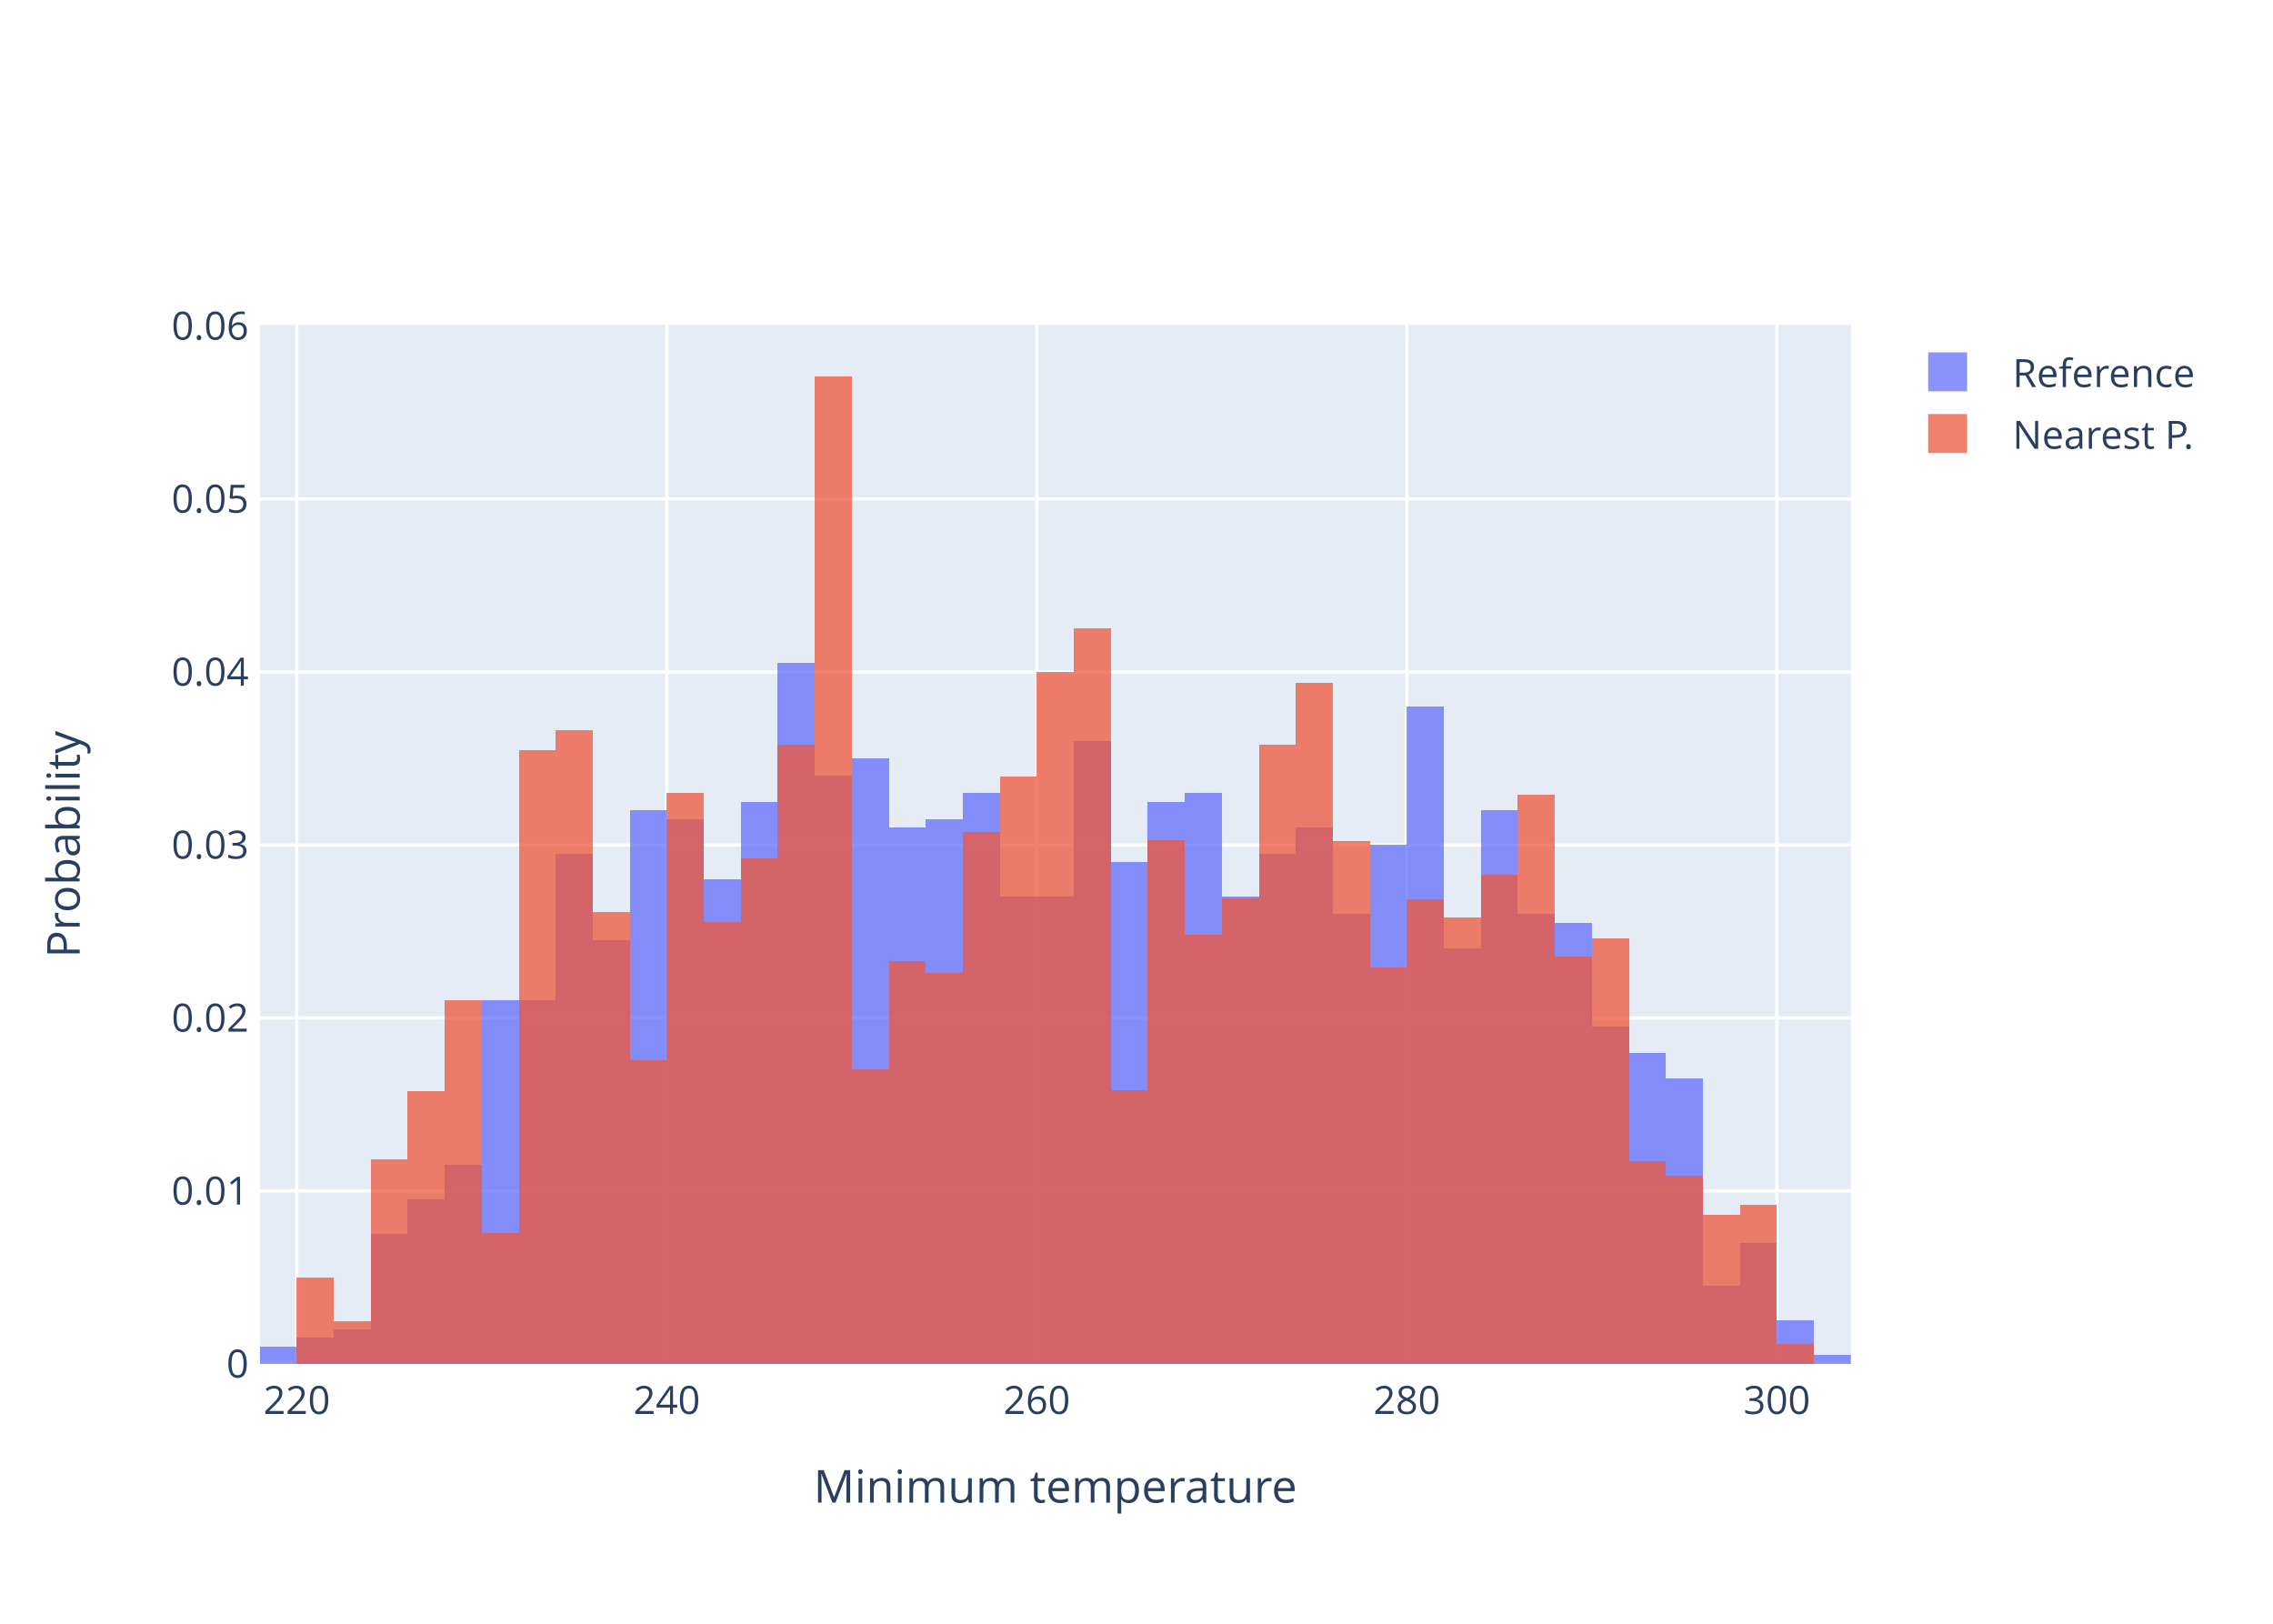
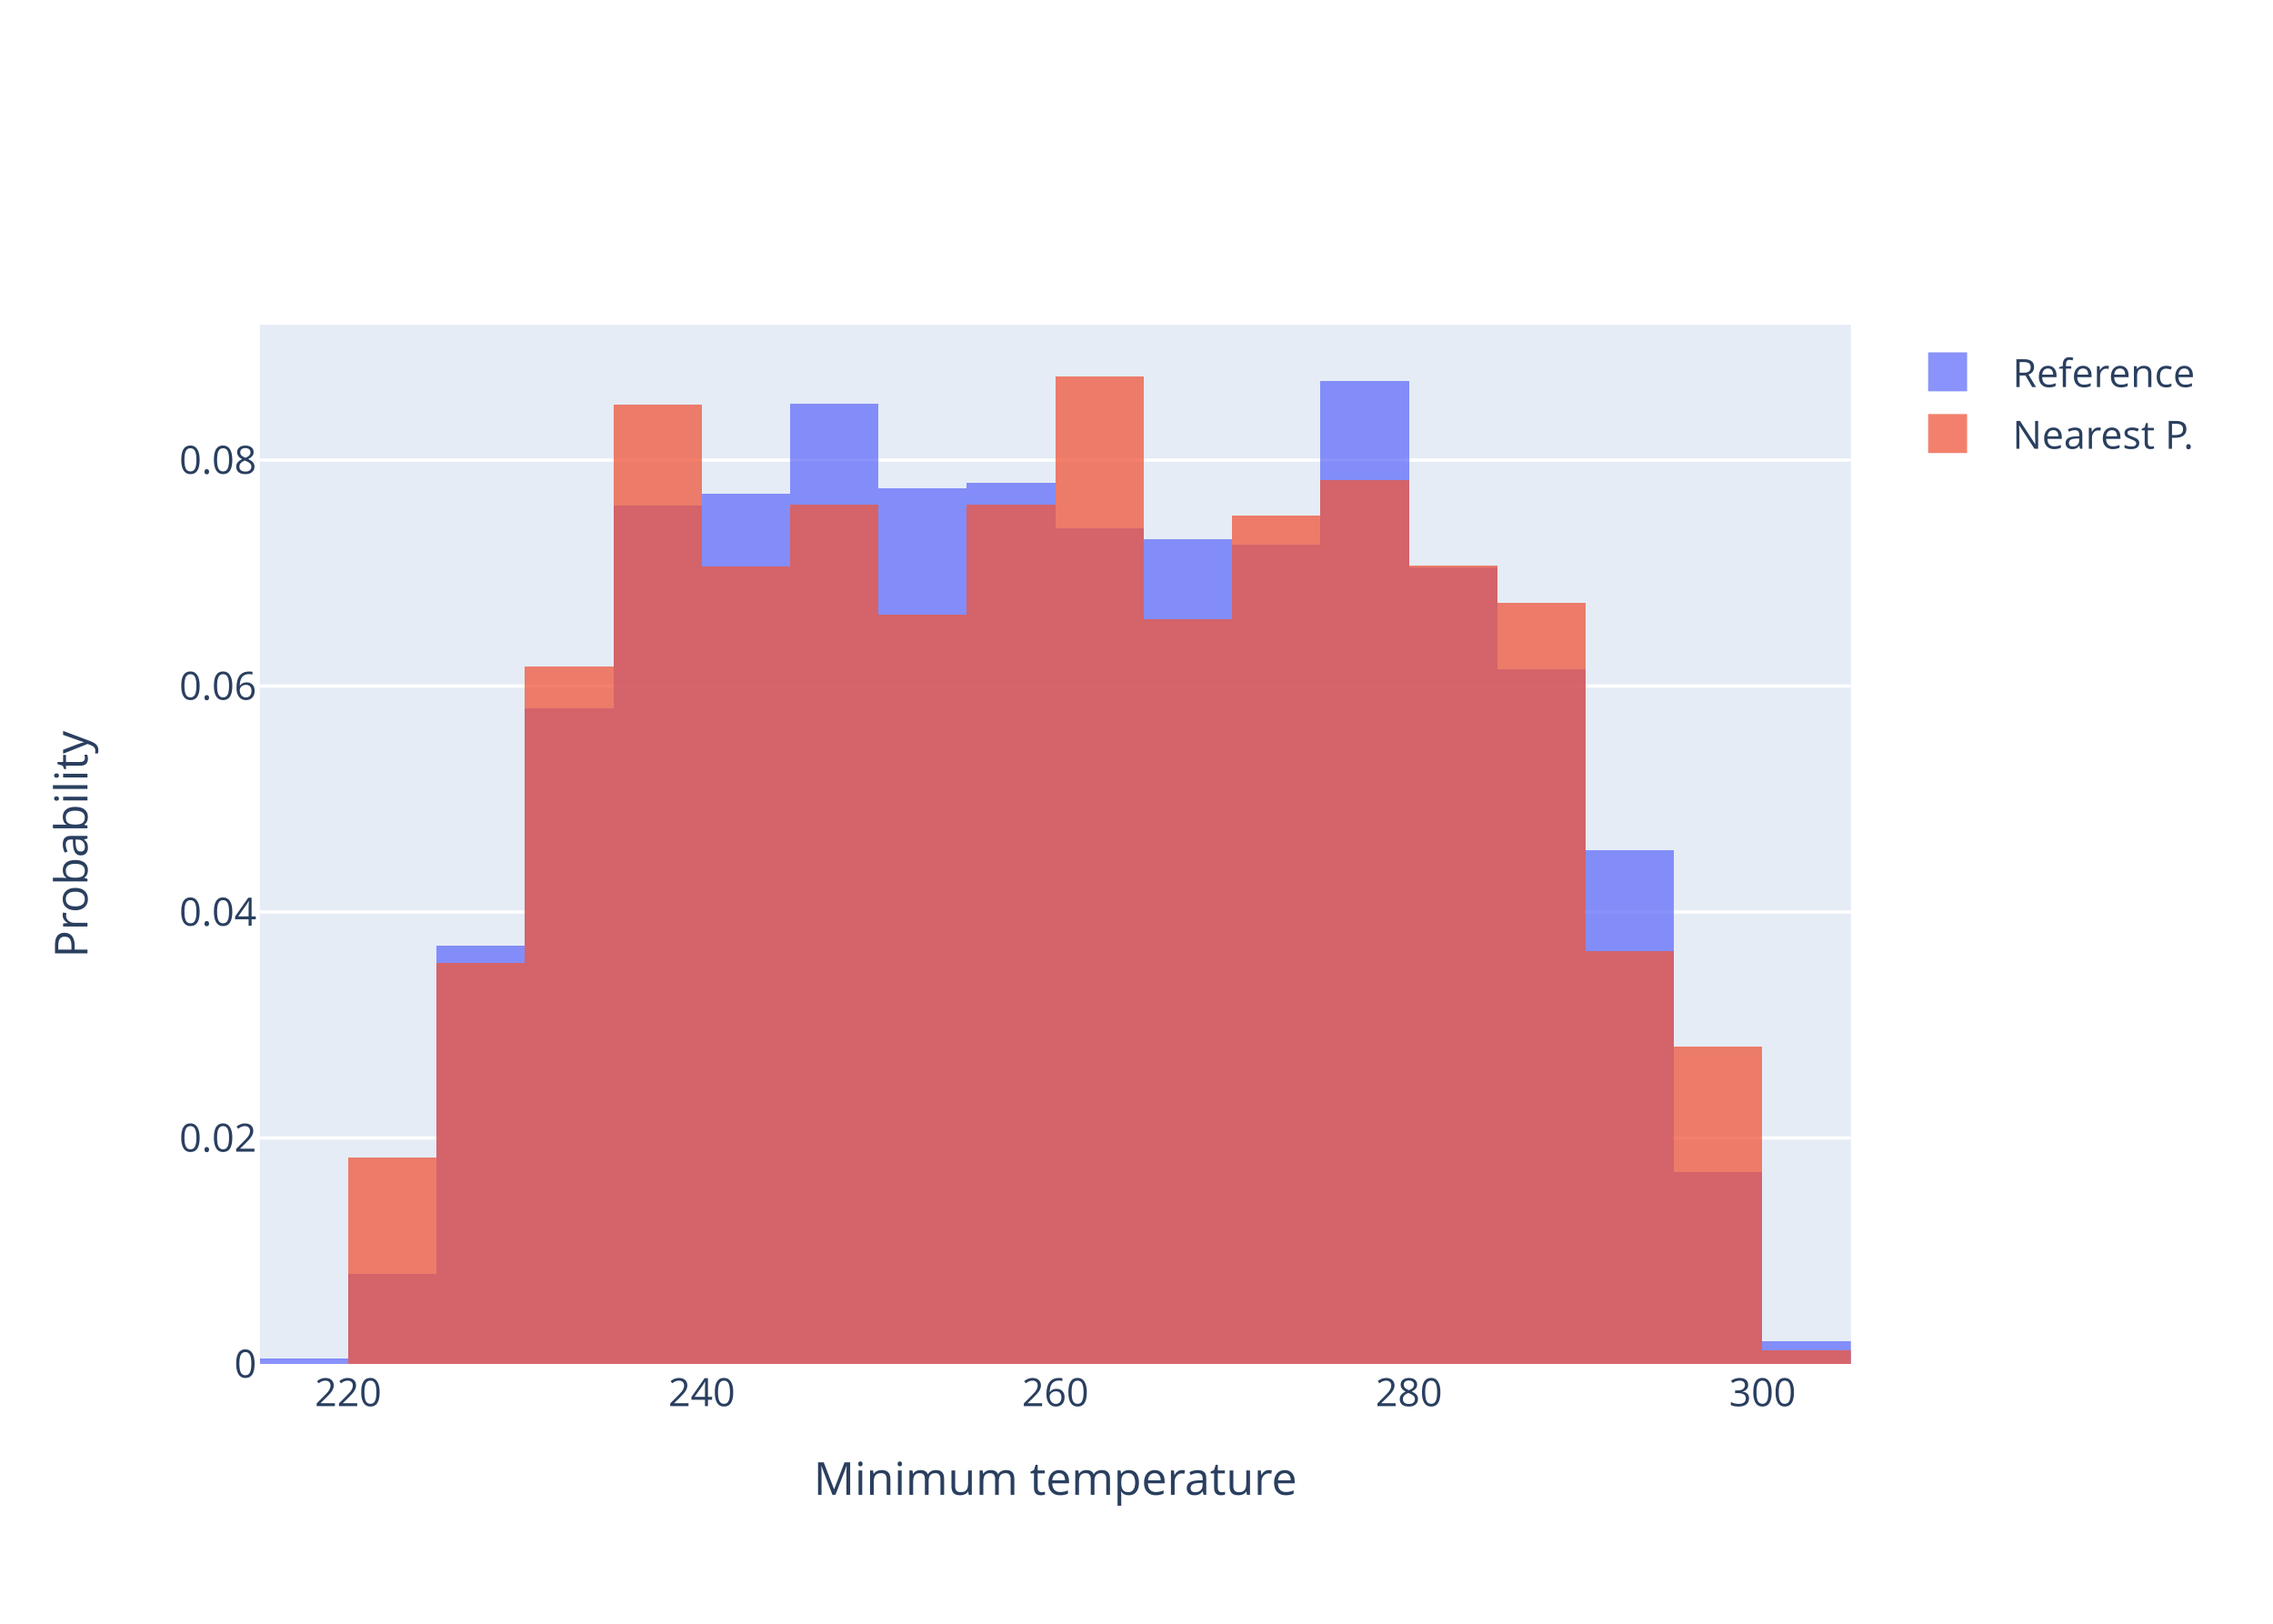
<svg xmlns="http://www.w3.org/2000/svg" class="main-svg" width="700" height="500" style="" viewBox="0 0 700 500">
  <rect x="0" y="0" width="700" height="500" style="fill: rgb(255, 255, 255); fill-opacity: 1;" />
-   <defs id="defs-d8b904">
+   <defs id="defs-33373f">
    <g class="clips">
-       <clipPath id="clipd8b904xyplot" class="plotclip">
+       <clipPath id="clip33373fxyplot" class="plotclip">
        <rect width="490" height="320" />
      </clipPath>
-       <clipPath class="axesclip" id="clipd8b904x">
+       <clipPath class="axesclip" id="clip33373fx">
        <rect x="80" y="0" width="490" height="500" />
      </clipPath>
-       <clipPath class="axesclip" id="clipd8b904y">
+       <clipPath class="axesclip" id="clip33373fy">
        <rect x="0" y="100" width="700" height="320" />
      </clipPath>
-       <clipPath class="axesclip" id="clipd8b904xy">
+       <clipPath class="axesclip" id="clip33373fxy">
        <rect x="80" y="100" width="490" height="320" />
      </clipPath>
    </g>
    <g class="gradients" />
  </defs>
  <g class="bglayer">
    <rect class="bg" x="80" y="100" width="490" height="320" style="fill: rgb(229, 236, 246); fill-opacity: 1; stroke-width: 0;" />
  </g>
  <g class="layer-below">
    <g class="imagelayer" />
    <g class="shapelayer" />
  </g>
  <g class="cartesianlayer">
    <g class="subplot xy">
      <g class="layer-subplot">
        <g class="shapelayer" />
        <g class="imagelayer" />
      </g>
      <g class="gridlayer">
-         <g class="x">
-           <path class="xgrid crisp" transform="translate(91.4,0)" d="M0,100v320" style="stroke: rgb(255, 255, 255); stroke-opacity: 1; stroke-width: 1px;" />
-           <path class="xgrid crisp" transform="translate(205.35,0)" d="M0,100v320" style="stroke: rgb(255, 255, 255); stroke-opacity: 1; stroke-width: 1px;" />
-           <path class="xgrid crisp" transform="translate(319.3,0)" d="M0,100v320" style="stroke: rgb(255, 255, 255); stroke-opacity: 1; stroke-width: 1px;" />
-           <path class="xgrid crisp" transform="translate(433.26,0)" d="M0,100v320" style="stroke: rgb(255, 255, 255); stroke-opacity: 1; stroke-width: 1px;" />
-           <path class="xgrid crisp" transform="translate(547.21,0)" d="M0,100v320" style="stroke: rgb(255, 255, 255); stroke-opacity: 1; stroke-width: 1px;" />
-         </g>
+         <g class="x" />
        <g class="y">
-           <path class="ygrid crisp" transform="translate(0,366.73)" d="M80,0h490" style="stroke: rgb(255, 255, 255); stroke-opacity: 1; stroke-width: 1px;" />
-           <path class="ygrid crisp" transform="translate(0,313.46)" d="M80,0h490" style="stroke: rgb(255, 255, 255); stroke-opacity: 1; stroke-width: 1px;" />
-           <path class="ygrid crisp" transform="translate(0,260.2)" d="M80,0h490" style="stroke: rgb(255, 255, 255); stroke-opacity: 1; stroke-width: 1px;" />
-           <path class="ygrid crisp" transform="translate(0,206.93)" d="M80,0h490" style="stroke: rgb(255, 255, 255); stroke-opacity: 1; stroke-width: 1px;" />
-           <path class="ygrid crisp" transform="translate(0,153.66)" d="M80,0h490" style="stroke: rgb(255, 255, 255); stroke-opacity: 1; stroke-width: 1px;" />
+           <path class="ygrid crisp" transform="translate(0,350.42)" d="M80,0h490" style="stroke: rgb(255, 255, 255); stroke-opacity: 1; stroke-width: 1px;" />
+           <path class="ygrid crisp" transform="translate(0,280.84)" d="M80,0h490" style="stroke: rgb(255, 255, 255); stroke-opacity: 1; stroke-width: 1px;" />
+           <path class="ygrid crisp" transform="translate(0,211.26)" d="M80,0h490" style="stroke: rgb(255, 255, 255); stroke-opacity: 1; stroke-width: 1px;" />
+           <path class="ygrid crisp" transform="translate(0,141.68)" d="M80,0h490" style="stroke: rgb(255, 255, 255); stroke-opacity: 1; stroke-width: 1px;" />
        </g>
      </g>
      <g class="zerolinelayer">
        <path class="yzl zl crisp" transform="translate(0,420)" d="M80,0h490" style="stroke: rgb(255, 255, 255); stroke-opacity: 1; stroke-width: 2px;" />
      </g>
      <path class="xlines-below" />
      <path class="ylines-below" />
      <g class="overlines-below" />
      <g class="xaxislayer-below" />
      <g class="yaxislayer-below" />
      <g class="overaxes-below" />
-       <g class="plot" transform="translate(80, 100)" clip-path="url('#clipd8b904xyplot')">
+       <g class="plot" transform="translate(80,100)" clip-path="url('#clip33373fxyplot')">
        <g class="barlayer mlayer">
          <g class="trace bars" shape-rendering="crispEdges" style="opacity: 0.75;">
            <g class="points">
              <g class="point">
-                 <path d="M0,320V314.67H11.4V320Z" style="vector-effect: non-scaling-stroke; opacity: 1; stroke-width: 0px; fill: rgb(99, 110, 250); fill-opacity: 1;" />
-               </g>
-               <g class="point">
-                 <path d="M11.4,320V312.01H22.79V320Z" style="vector-effect: non-scaling-stroke; opacity: 1; stroke-width: 0px; fill: rgb(99, 110, 250); fill-opacity: 1;" />
-               </g>
-               <g class="point">
-                 <path d="M22.79,320V309.35H34.19V320Z" style="vector-effect: non-scaling-stroke; opacity: 1; stroke-width: 0px; fill: rgb(99, 110, 250); fill-opacity: 1;" />
-               </g>
-               <g class="point">
-                 <path d="M34.19,320V280.05H45.58V320Z" style="vector-effect: non-scaling-stroke; opacity: 1; stroke-width: 0px; fill: rgb(99, 110, 250); fill-opacity: 1;" />
-               </g>
-               <g class="point">
-                 <path d="M45.58,320V269.4H56.98V320Z" style="vector-effect: non-scaling-stroke; opacity: 1; stroke-width: 0px; fill: rgb(99, 110, 250); fill-opacity: 1;" />
-               </g>
-               <g class="point">
-                 <path d="M56.98,320V258.74H68.37V320Z" style="vector-effect: non-scaling-stroke; opacity: 1; stroke-width: 0px; fill: rgb(99, 110, 250); fill-opacity: 1;" />
-               </g>
-               <g class="point">
-                 <path d="M68.37,320V208.14H79.77V320Z" style="vector-effect: non-scaling-stroke; opacity: 1; stroke-width: 0px; fill: rgb(99, 110, 250); fill-opacity: 1;" />
-               </g>
-               <g class="point">
-                 <path d="M79.77,320V208.14H91.16V320Z" style="vector-effect: non-scaling-stroke; opacity: 1; stroke-width: 0px; fill: rgb(99, 110, 250); fill-opacity: 1;" />
-               </g>
-               <g class="point">
-                 <path d="M91.16,320V162.86H102.56V320Z" style="vector-effect: non-scaling-stroke; opacity: 1; stroke-width: 0px; fill: rgb(99, 110, 250); fill-opacity: 1;" />
-               </g>
-               <g class="point">
-                 <path d="M102.56,320V189.49H113.95V320Z" style="vector-effect: non-scaling-stroke; opacity: 1; stroke-width: 0px; fill: rgb(99, 110, 250); fill-opacity: 1;" />
-               </g>
-               <g class="point">
-                 <path d="M113.95,320V149.54H125.35V320Z" style="vector-effect: non-scaling-stroke; opacity: 1; stroke-width: 0px; fill: rgb(99, 110, 250); fill-opacity: 1;" />
-               </g>
-               <g class="point">
-                 <path d="M125.35,320V152.21H136.74V320Z" style="vector-effect: non-scaling-stroke; opacity: 1; stroke-width: 0px; fill: rgb(99, 110, 250); fill-opacity: 1;" />
-               </g>
-               <g class="point">
-                 <path d="M136.74,320V170.85H148.14V320Z" style="vector-effect: non-scaling-stroke; opacity: 1; stroke-width: 0px; fill: rgb(99, 110, 250); fill-opacity: 1;" />
-               </g>
-               <g class="point">
-                 <path d="M148.14,320V146.88H159.53V320Z" style="vector-effect: non-scaling-stroke; opacity: 1; stroke-width: 0px; fill: rgb(99, 110, 250); fill-opacity: 1;" />
-               </g>
-               <g class="point">
-                 <path d="M159.53,320V104.26H170.93V320Z" style="vector-effect: non-scaling-stroke; opacity: 1; stroke-width: 0px; fill: rgb(99, 110, 250); fill-opacity: 1;" />
-               </g>
-               <g class="point">
-                 <path d="M170.93,320V138.89H182.33V320Z" style="vector-effect: non-scaling-stroke; opacity: 1; stroke-width: 0px; fill: rgb(99, 110, 250); fill-opacity: 1;" />
-               </g>
-               <g class="point">
-                 <path d="M182.33,320V133.56H193.72V320Z" style="vector-effect: non-scaling-stroke; opacity: 1; stroke-width: 0px; fill: rgb(99, 110, 250); fill-opacity: 1;" />
-               </g>
-               <g class="point">
-                 <path d="M193.72,320V154.87H205.12V320Z" style="vector-effect: non-scaling-stroke; opacity: 1; stroke-width: 0px; fill: rgb(99, 110, 250); fill-opacity: 1;" />
-               </g>
-               <g class="point">
-                 <path d="M205.12,320V152.21H216.51V320Z" style="vector-effect: non-scaling-stroke; opacity: 1; stroke-width: 0px; fill: rgb(99, 110, 250); fill-opacity: 1;" />
-               </g>
-               <g class="point">
-                 <path d="M216.51,320V144.22H227.91V320Z" style="vector-effect: non-scaling-stroke; opacity: 1; stroke-width: 0px; fill: rgb(99, 110, 250); fill-opacity: 1;" />
-               </g>
-               <g class="point">
-                 <path d="M227.91,320V176.18H239.3V320Z" style="vector-effect: non-scaling-stroke; opacity: 1; stroke-width: 0px; fill: rgb(99, 110, 250); fill-opacity: 1;" />
-               </g>
-               <g class="point">
-                 <path d="M239.3,320V176.18H250.7V320Z" style="vector-effect: non-scaling-stroke; opacity: 1; stroke-width: 0px; fill: rgb(99, 110, 250); fill-opacity: 1;" />
-               </g>
-               <g class="point">
-                 <path d="M250.7,320V128.24H262.09V320Z" style="vector-effect: non-scaling-stroke; opacity: 1; stroke-width: 0px; fill: rgb(99, 110, 250); fill-opacity: 1;" />
-               </g>
-               <g class="point">
-                 <path d="M262.09,320V165.52H273.49V320Z" style="vector-effect: non-scaling-stroke; opacity: 1; stroke-width: 0px; fill: rgb(99, 110, 250); fill-opacity: 1;" />
-               </g>
-               <g class="point">
-                 <path d="M273.49,320V146.88H284.88V320Z" style="vector-effect: non-scaling-stroke; opacity: 1; stroke-width: 0px; fill: rgb(99, 110, 250); fill-opacity: 1;" />
-               </g>
-               <g class="point">
-                 <path d="M284.88,320V144.22H296.28V320Z" style="vector-effect: non-scaling-stroke; opacity: 1; stroke-width: 0px; fill: rgb(99, 110, 250); fill-opacity: 1;" />
-               </g>
-               <g class="point">
-                 <path d="M296.28,320V176.18H307.67V320Z" style="vector-effect: non-scaling-stroke; opacity: 1; stroke-width: 0px; fill: rgb(99, 110, 250); fill-opacity: 1;" />
-               </g>
-               <g class="point">
-                 <path d="M307.67,320V162.86H319.07V320Z" style="vector-effect: non-scaling-stroke; opacity: 1; stroke-width: 0px; fill: rgb(99, 110, 250); fill-opacity: 1;" />
-               </g>
-               <g class="point">
-                 <path d="M319.07,320V154.87H330.47V320Z" style="vector-effect: non-scaling-stroke; opacity: 1; stroke-width: 0px; fill: rgb(99, 110, 250); fill-opacity: 1;" />
-               </g>
-               <g class="point">
-                 <path d="M330.47,320V181.5H341.86V320Z" style="vector-effect: non-scaling-stroke; opacity: 1; stroke-width: 0px; fill: rgb(99, 110, 250); fill-opacity: 1;" />
-               </g>
-               <g class="point">
-                 <path d="M341.86,320V160.2H353.26V320Z" style="vector-effect: non-scaling-stroke; opacity: 1; stroke-width: 0px; fill: rgb(99, 110, 250); fill-opacity: 1;" />
-               </g>
-               <g class="point">
-                 <path d="M353.26,320V117.58H364.65V320Z" style="vector-effect: non-scaling-stroke; opacity: 1; stroke-width: 0px; fill: rgb(99, 110, 250); fill-opacity: 1;" />
-               </g>
-               <g class="point">
-                 <path d="M364.65,320V192.16H376.05V320Z" style="vector-effect: non-scaling-stroke; opacity: 1; stroke-width: 0px; fill: rgb(99, 110, 250); fill-opacity: 1;" />
-               </g>
-               <g class="point">
-                 <path d="M376.05,320V149.54H387.44V320Z" style="vector-effect: non-scaling-stroke; opacity: 1; stroke-width: 0px; fill: rgb(99, 110, 250); fill-opacity: 1;" />
-               </g>
-               <g class="point">
-                 <path d="M387.44,320V181.5H398.84V320Z" style="vector-effect: non-scaling-stroke; opacity: 1; stroke-width: 0px; fill: rgb(99, 110, 250); fill-opacity: 1;" />
-               </g>
-               <g class="point">
-                 <path d="M398.84,320V184.17H410.23V320Z" style="vector-effect: non-scaling-stroke; opacity: 1; stroke-width: 0px; fill: rgb(99, 110, 250); fill-opacity: 1;" />
-               </g>
-               <g class="point">
-                 <path d="M410.23,320V216.13H421.63V320Z" style="vector-effect: non-scaling-stroke; opacity: 1; stroke-width: 0px; fill: rgb(99, 110, 250); fill-opacity: 1;" />
-               </g>
-               <g class="point">
-                 <path d="M421.63,320V224.12H433.02V320Z" style="vector-effect: non-scaling-stroke; opacity: 1; stroke-width: 0px; fill: rgb(99, 110, 250); fill-opacity: 1;" />
-               </g>
-               <g class="point">
-                 <path d="M433.02,320V232.11H444.42V320Z" style="vector-effect: non-scaling-stroke; opacity: 1; stroke-width: 0px; fill: rgb(99, 110, 250); fill-opacity: 1;" />
-               </g>
-               <g class="point">
-                 <path d="M444.42,320V296.03H455.81V320Z" style="vector-effect: non-scaling-stroke; opacity: 1; stroke-width: 0px; fill: rgb(99, 110, 250); fill-opacity: 1;" />
-               </g>
-               <g class="point">
-                 <path d="M455.81,320V282.71H467.21V320Z" style="vector-effect: non-scaling-stroke; opacity: 1; stroke-width: 0px; fill: rgb(99, 110, 250); fill-opacity: 1;" />
-               </g>
-               <g class="point">
-                 <path d="M467.21,320V306.68H478.6V320Z" style="vector-effect: non-scaling-stroke; opacity: 1; stroke-width: 0px; fill: rgb(99, 110, 250); fill-opacity: 1;" />
-               </g>
-               <g class="point">
-                 <path d="M478.6,320V317.34H490V320Z" style="vector-effect: non-scaling-stroke; opacity: 1; stroke-width: 0px; fill: rgb(99, 110, 250); fill-opacity: 1;" />
+                 <path d="M0,320V318.26H27.22V320Z" style="vector-effect: non-scaling-stroke; opacity: 1; stroke-width: 0px; fill: rgb(99, 110, 250); fill-opacity: 1;" />
+               </g>
+               <g class="point">
+                 <path d="M27.22,320V292.17H54.44V320Z" style="vector-effect: non-scaling-stroke; opacity: 1; stroke-width: 0px; fill: rgb(99, 110, 250); fill-opacity: 1;" />
+               </g>
+               <g class="point">
+                 <path d="M54.44,320V191.27H81.67V320Z" style="vector-effect: non-scaling-stroke; opacity: 1; stroke-width: 0px; fill: rgb(99, 110, 250); fill-opacity: 1;" />
+               </g>
+               <g class="point">
+                 <path d="M81.67,320V118.21H108.89V320Z" style="vector-effect: non-scaling-stroke; opacity: 1; stroke-width: 0px; fill: rgb(99, 110, 250); fill-opacity: 1;" />
+               </g>
+               <g class="point">
+                 <path d="M108.89,320V55.59H136.11V320Z" style="vector-effect: non-scaling-stroke; opacity: 1; stroke-width: 0px; fill: rgb(99, 110, 250); fill-opacity: 1;" />
+               </g>
+               <g class="point">
+                 <path d="M136.11,320V52.11H163.33V320Z" style="vector-effect: non-scaling-stroke; opacity: 1; stroke-width: 0px; fill: rgb(99, 110, 250); fill-opacity: 1;" />
+               </g>
+               <g class="point">
+                 <path d="M163.33,320V24.28H190.56V320Z" style="vector-effect: non-scaling-stroke; opacity: 1; stroke-width: 0px; fill: rgb(99, 110, 250); fill-opacity: 1;" />
+               </g>
+               <g class="point">
+                 <path d="M190.56,320V50.37H217.78V320Z" style="vector-effect: non-scaling-stroke; opacity: 1; stroke-width: 0px; fill: rgb(99, 110, 250); fill-opacity: 1;" />
+               </g>
+               <g class="point">
+                 <path d="M217.78,320V48.63H245V320Z" style="vector-effect: non-scaling-stroke; opacity: 1; stroke-width: 0px; fill: rgb(99, 110, 250); fill-opacity: 1;" />
+               </g>
+               <g class="point">
+                 <path d="M245,320V62.55H272.22V320Z" style="vector-effect: non-scaling-stroke; opacity: 1; stroke-width: 0px; fill: rgb(99, 110, 250); fill-opacity: 1;" />
+               </g>
+               <g class="point">
+                 <path d="M272.22,320V66.03H299.44V320Z" style="vector-effect: non-scaling-stroke; opacity: 1; stroke-width: 0px; fill: rgb(99, 110, 250); fill-opacity: 1;" />
+               </g>
+               <g class="point">
+                 <path d="M299.44,320V67.77H326.67V320Z" style="vector-effect: non-scaling-stroke; opacity: 1; stroke-width: 0px; fill: rgb(99, 110, 250); fill-opacity: 1;" />
+               </g>
+               <g class="point">
+                 <path d="M326.67,320V17.32H353.89V320Z" style="vector-effect: non-scaling-stroke; opacity: 1; stroke-width: 0px; fill: rgb(99, 110, 250); fill-opacity: 1;" />
+               </g>
+               <g class="point">
+                 <path d="M353.89,320V74.73H381.11V320Z" style="vector-effect: non-scaling-stroke; opacity: 1; stroke-width: 0px; fill: rgb(99, 110, 250); fill-opacity: 1;" />
+               </g>
+               <g class="point">
+                 <path d="M381.11,320V106.04H408.33V320Z" style="vector-effect: non-scaling-stroke; opacity: 1; stroke-width: 0px; fill: rgb(99, 110, 250); fill-opacity: 1;" />
+               </g>
+               <g class="point">
+                 <path d="M408.33,320V161.7H435.56V320Z" style="vector-effect: non-scaling-stroke; opacity: 1; stroke-width: 0px; fill: rgb(99, 110, 250); fill-opacity: 1;" />
+               </g>
+               <g class="point">
+                 <path d="M435.56,320V260.86H462.78V320Z" style="vector-effect: non-scaling-stroke; opacity: 1; stroke-width: 0px; fill: rgb(99, 110, 250); fill-opacity: 1;" />
+               </g>
+               <g class="point">
+                 <path d="M462.78,320V313.04H490V320Z" style="vector-effect: non-scaling-stroke; opacity: 1; stroke-width: 0px; fill: rgb(99, 110, 250); fill-opacity: 1;" />
              </g>
            </g>
          </g>
          <g class="trace bars" shape-rendering="crispEdges" style="opacity: 0.75;">
            <g class="points">
              <g class="point">
-                 <path d="M11.4,320V293.53H22.79V320Z" style="vector-effect: non-scaling-stroke; opacity: 1; stroke-width: 0px; fill: rgb(239, 85, 59); fill-opacity: 1;" />
-               </g>
-               <g class="point">
-                 <path d="M22.79,320V306.84H34.19V320Z" style="vector-effect: non-scaling-stroke; opacity: 1; stroke-width: 0px; fill: rgb(239, 85, 59); fill-opacity: 1;" />
-               </g>
-               <g class="point">
-                 <path d="M34.19,320V256.93H45.58V320Z" style="vector-effect: non-scaling-stroke; opacity: 1; stroke-width: 0px; fill: rgb(239, 85, 59); fill-opacity: 1;" />
-               </g>
-               <g class="point">
-                 <path d="M45.58,320V235.89H56.98V320Z" style="vector-effect: non-scaling-stroke; opacity: 1; stroke-width: 0px; fill: rgb(239, 85, 59); fill-opacity: 1;" />
-               </g>
-               <g class="point">
-                 <path d="M56.98,320V208.14H68.37V320Z" style="vector-effect: non-scaling-stroke; opacity: 1; stroke-width: 0px; fill: rgb(239, 85, 59); fill-opacity: 1;" />
-               </g>
-               <g class="point">
-                 <path d="M68.37,320V279.73H79.77V320Z" style="vector-effect: non-scaling-stroke; opacity: 1; stroke-width: 0px; fill: rgb(239, 85, 59); fill-opacity: 1;" />
-               </g>
-               <g class="point">
-                 <path d="M79.77,320V131.11H91.16V320Z" style="vector-effect: non-scaling-stroke; opacity: 1; stroke-width: 0px; fill: rgb(239, 85, 59); fill-opacity: 1;" />
-               </g>
-               <g class="point">
-                 <path d="M91.16,320V124.77H102.56V320Z" style="vector-effect: non-scaling-stroke; opacity: 1; stroke-width: 0px; fill: rgb(239, 85, 59); fill-opacity: 1;" />
-               </g>
-               <g class="point">
-                 <path d="M102.56,320V180.76H113.95V320Z" style="vector-effect: non-scaling-stroke; opacity: 1; stroke-width: 0px; fill: rgb(239, 85, 59); fill-opacity: 1;" />
-               </g>
-               <g class="point">
-                 <path d="M113.95,320V226.41H125.35V320Z" style="vector-effect: non-scaling-stroke; opacity: 1; stroke-width: 0px; fill: rgb(239, 85, 59); fill-opacity: 1;" />
-               </g>
-               <g class="point">
-                 <path d="M125.35,320V144.16H136.74V320Z" style="vector-effect: non-scaling-stroke; opacity: 1; stroke-width: 0px; fill: rgb(239, 85, 59); fill-opacity: 1;" />
-               </g>
-               <g class="point">
-                 <path d="M136.74,320V183.85H148.14V320Z" style="vector-effect: non-scaling-stroke; opacity: 1; stroke-width: 0px; fill: rgb(239, 85, 59); fill-opacity: 1;" />
-               </g>
-               <g class="point">
-                 <path d="M148.14,320V164.19H159.53V320Z" style="vector-effect: non-scaling-stroke; opacity: 1; stroke-width: 0px; fill: rgb(239, 85, 59); fill-opacity: 1;" />
-               </g>
-               <g class="point">
-                 <path d="M159.53,320V129.41H170.93V320Z" style="vector-effect: non-scaling-stroke; opacity: 1; stroke-width: 0px; fill: rgb(239, 85, 59); fill-opacity: 1;" />
-               </g>
-               <g class="point">
-                 <path d="M170.93,320V16H182.33V320Z" style="vector-effect: non-scaling-stroke; opacity: 1; stroke-width: 0px; fill: rgb(239, 85, 59); fill-opacity: 1;" />
-               </g>
-               <g class="point">
-                 <path d="M182.33,320V229.18H193.72V320Z" style="vector-effect: non-scaling-stroke; opacity: 1; stroke-width: 0px; fill: rgb(239, 85, 59); fill-opacity: 1;" />
-               </g>
-               <g class="point">
-                 <path d="M193.72,320V195.99H205.12V320Z" style="vector-effect: non-scaling-stroke; opacity: 1; stroke-width: 0px; fill: rgb(239, 85, 59); fill-opacity: 1;" />
-               </g>
-               <g class="point">
-                 <path d="M205.12,320V199.56H216.51V320Z" style="vector-effect: non-scaling-stroke; opacity: 1; stroke-width: 0px; fill: rgb(239, 85, 59); fill-opacity: 1;" />
-               </g>
-               <g class="point">
-                 <path d="M216.51,320V156.2H227.91V320Z" style="vector-effect: non-scaling-stroke; opacity: 1; stroke-width: 0px; fill: rgb(239, 85, 59); fill-opacity: 1;" />
-               </g>
-               <g class="point">
-                 <path d="M227.91,320V139H239.3V320Z" style="vector-effect: non-scaling-stroke; opacity: 1; stroke-width: 0px; fill: rgb(239, 85, 59); fill-opacity: 1;" />
-               </g>
-               <g class="point">
-                 <path d="M239.3,320V107.03H250.7V320Z" style="vector-effect: non-scaling-stroke; opacity: 1; stroke-width: 0px; fill: rgb(239, 85, 59); fill-opacity: 1;" />
-               </g>
-               <g class="point">
-                 <path d="M250.7,320V93.56H262.09V320Z" style="vector-effect: non-scaling-stroke; opacity: 1; stroke-width: 0px; fill: rgb(239, 85, 59); fill-opacity: 1;" />
-               </g>
-               <g class="point">
-                 <path d="M262.09,320V235.73H273.49V320Z" style="vector-effect: non-scaling-stroke; opacity: 1; stroke-width: 0px; fill: rgb(239, 85, 59); fill-opacity: 1;" />
-               </g>
-               <g class="point">
-                 <path d="M273.49,320V158.7H284.88V320Z" style="vector-effect: non-scaling-stroke; opacity: 1; stroke-width: 0px; fill: rgb(239, 85, 59); fill-opacity: 1;" />
-               </g>
-               <g class="point">
-                 <path d="M284.88,320V187.79H296.28V320Z" style="vector-effect: non-scaling-stroke; opacity: 1; stroke-width: 0px; fill: rgb(239, 85, 59); fill-opacity: 1;" />
-               </g>
-               <g class="point">
-                 <path d="M296.28,320V176.71H307.67V320Z" style="vector-effect: non-scaling-stroke; opacity: 1; stroke-width: 0px; fill: rgb(239, 85, 59); fill-opacity: 1;" />
-               </g>
-               <g class="point">
-                 <path d="M307.67,320V129.41H319.07V320Z" style="vector-effect: non-scaling-stroke; opacity: 1; stroke-width: 0px; fill: rgb(239, 85, 59); fill-opacity: 1;" />
-               </g>
-               <g class="point">
-                 <path d="M319.07,320V110.18H330.47V320Z" style="vector-effect: non-scaling-stroke; opacity: 1; stroke-width: 0px; fill: rgb(239, 85, 59); fill-opacity: 1;" />
-               </g>
-               <g class="point">
-                 <path d="M330.47,320V159.08H341.86V320Z" style="vector-effect: non-scaling-stroke; opacity: 1; stroke-width: 0px; fill: rgb(239, 85, 59); fill-opacity: 1;" />
-               </g>
-               <g class="point">
-                 <path d="M341.86,320V197.86H353.26V320Z" style="vector-effect: non-scaling-stroke; opacity: 1; stroke-width: 0px; fill: rgb(239, 85, 59); fill-opacity: 1;" />
-               </g>
-               <g class="point">
-                 <path d="M353.26,320V176.82H364.65V320Z" style="vector-effect: non-scaling-stroke; opacity: 1; stroke-width: 0px; fill: rgb(239, 85, 59); fill-opacity: 1;" />
-               </g>
-               <g class="point">
-                 <path d="M364.65,320V182.41H376.05V320Z" style="vector-effect: non-scaling-stroke; opacity: 1; stroke-width: 0px; fill: rgb(239, 85, 59); fill-opacity: 1;" />
-               </g>
-               <g class="point">
-                 <path d="M376.05,320V169.46H387.44V320Z" style="vector-effect: non-scaling-stroke; opacity: 1; stroke-width: 0px; fill: rgb(239, 85, 59); fill-opacity: 1;" />
-               </g>
-               <g class="point">
-                 <path d="M387.44,320V144.8H398.84V320Z" style="vector-effect: non-scaling-stroke; opacity: 1; stroke-width: 0px; fill: rgb(239, 85, 59); fill-opacity: 1;" />
-               </g>
-               <g class="point">
-                 <path d="M398.84,320V194.45H410.23V320Z" style="vector-effect: non-scaling-stroke; opacity: 1; stroke-width: 0px; fill: rgb(239, 85, 59); fill-opacity: 1;" />
-               </g>
-               <g class="point">
-                 <path d="M410.23,320V188.96H421.63V320Z" style="vector-effect: non-scaling-stroke; opacity: 1; stroke-width: 0px; fill: rgb(239, 85, 59); fill-opacity: 1;" />
-               </g>
-               <g class="point">
-                 <path d="M421.63,320V257.52H433.02V320Z" style="vector-effect: non-scaling-stroke; opacity: 1; stroke-width: 0px; fill: rgb(239, 85, 59); fill-opacity: 1;" />
-               </g>
-               <g class="point">
-                 <path d="M433.02,320V262.15H444.42V320Z" style="vector-effect: non-scaling-stroke; opacity: 1; stroke-width: 0px; fill: rgb(239, 85, 59); fill-opacity: 1;" />
-               </g>
-               <g class="point">
-                 <path d="M444.42,320V274.19H455.81V320Z" style="vector-effect: non-scaling-stroke; opacity: 1; stroke-width: 0px; fill: rgb(239, 85, 59); fill-opacity: 1;" />
-               </g>
-               <g class="point">
-                 <path d="M455.81,320V271.05H467.21V320Z" style="vector-effect: non-scaling-stroke; opacity: 1; stroke-width: 0px; fill: rgb(239, 85, 59); fill-opacity: 1;" />
-               </g>
-               <g class="point">
-                 <path d="M467.21,320V313.71H478.6V320Z" style="vector-effect: non-scaling-stroke; opacity: 1; stroke-width: 0px; fill: rgb(239, 85, 59); fill-opacity: 1;" />
+                 <path d="M27.22,320V256.4H54.44V320Z" style="vector-effect: non-scaling-stroke; opacity: 1; stroke-width: 0px; fill: rgb(239, 85, 59); fill-opacity: 1;" />
+               </g>
+               <g class="point">
+                 <path d="M54.44,320V196.49H81.67V320Z" style="vector-effect: non-scaling-stroke; opacity: 1; stroke-width: 0px; fill: rgb(239, 85, 59); fill-opacity: 1;" />
+               </g>
+               <g class="point">
+                 <path d="M81.67,320V105.13H108.89V320Z" style="vector-effect: non-scaling-stroke; opacity: 1; stroke-width: 0px; fill: rgb(239, 85, 59); fill-opacity: 1;" />
+               </g>
+               <g class="point">
+                 <path d="M108.89,320V24.49H136.11V320Z" style="vector-effect: non-scaling-stroke; opacity: 1; stroke-width: 0px; fill: rgb(239, 85, 59); fill-opacity: 1;" />
+               </g>
+               <g class="point">
+                 <path d="M136.11,320V74.31H163.33V320Z" style="vector-effect: non-scaling-stroke; opacity: 1; stroke-width: 0px; fill: rgb(239, 85, 59); fill-opacity: 1;" />
+               </g>
+               <g class="point">
+                 <path d="M163.33,320V55.52H190.56V320Z" style="vector-effect: non-scaling-stroke; opacity: 1; stroke-width: 0px; fill: rgb(239, 85, 59); fill-opacity: 1;" />
+               </g>
+               <g class="point">
+                 <path d="M190.56,320V89.34H217.78V320Z" style="vector-effect: non-scaling-stroke; opacity: 1; stroke-width: 0px; fill: rgb(239, 85, 59); fill-opacity: 1;" />
+               </g>
+               <g class="point">
+                 <path d="M217.78,320V55.28H245V320Z" style="vector-effect: non-scaling-stroke; opacity: 1; stroke-width: 0px; fill: rgb(239, 85, 59); fill-opacity: 1;" />
+               </g>
+               <g class="point">
+                 <path d="M245,320V16H272.22V320Z" style="vector-effect: non-scaling-stroke; opacity: 1; stroke-width: 0px; fill: rgb(239, 85, 59); fill-opacity: 1;" />
+               </g>
+               <g class="point">
+                 <path d="M272.22,320V90.59H299.44V320Z" style="vector-effect: non-scaling-stroke; opacity: 1; stroke-width: 0px; fill: rgb(239, 85, 59); fill-opacity: 1;" />
+               </g>
+               <g class="point">
+                 <path d="M299.44,320V58.72H326.67V320Z" style="vector-effect: non-scaling-stroke; opacity: 1; stroke-width: 0px; fill: rgb(239, 85, 59); fill-opacity: 1;" />
+               </g>
+               <g class="point">
+                 <path d="M326.67,320V47.87H353.89V320Z" style="vector-effect: non-scaling-stroke; opacity: 1; stroke-width: 0px; fill: rgb(239, 85, 59); fill-opacity: 1;" />
+               </g>
+               <g class="point">
+                 <path d="M353.89,320V74.03H381.11V320Z" style="vector-effect: non-scaling-stroke; opacity: 1; stroke-width: 0px; fill: rgb(239, 85, 59); fill-opacity: 1;" />
+               </g>
+               <g class="point">
+                 <path d="M381.11,320V85.65H408.33V320Z" style="vector-effect: non-scaling-stroke; opacity: 1; stroke-width: 0px; fill: rgb(239, 85, 59); fill-opacity: 1;" />
+               </g>
+               <g class="point">
+                 <path d="M408.33,320V192.81H435.56V320Z" style="vector-effect: non-scaling-stroke; opacity: 1; stroke-width: 0px; fill: rgb(239, 85, 59); fill-opacity: 1;" />
+               </g>
+               <g class="point">
+                 <path d="M435.56,320V222.38H462.78V320Z" style="vector-effect: non-scaling-stroke; opacity: 1; stroke-width: 0px; fill: rgb(239, 85, 59); fill-opacity: 1;" />
+               </g>
+               <g class="point">
+                 <path d="M462.78,320V315.93H490V320Z" style="vector-effect: non-scaling-stroke; opacity: 1; stroke-width: 0px; fill: rgb(239, 85, 59); fill-opacity: 1;" />
              </g>
            </g>
          </g>
        </g>
      </g>
      <g class="overplot" />
-       <path class="xlines-above crisp" style="fill: none; stroke-width: 1px; stroke: rgb(255, 255, 255); stroke-opacity: 1;" d="M79,420.5H570" />
-       <path class="ylines-above crisp" style="fill: none; stroke-width: 1px; stroke: rgb(255, 255, 255); stroke-opacity: 1;" d="M79.5,100V420" />
+       <path class="xlines-above crisp" style="fill: none;" d="M0,0" />
+       <path class="ylines-above crisp" style="fill: none;" d="M0,0" />
      <g class="overlines-above" />
      <g class="xaxislayer-above">
        <g class="xtick">
-           <text text-anchor="middle" x="0" y="435.4" transform="translate(91.4,0)" style="font-family: 'Open Sans', verdana, arial, sans-serif; font-size: 12px; fill: rgb(42, 63, 95); fill-opacity: 1; white-space: pre;">220</text>
-         </g>
-         <g class="xtick">
-           <text text-anchor="middle" x="0" y="435.4" transform="translate(205.35,0)" style="font-family: 'Open Sans', verdana, arial, sans-serif; font-size: 12px; fill: rgb(42, 63, 95); fill-opacity: 1; white-space: pre;">240</text>
-         </g>
-         <g class="xtick">
-           <text text-anchor="middle" x="0" y="435.4" transform="translate(319.3,0)" style="font-family: 'Open Sans', verdana, arial, sans-serif; font-size: 12px; fill: rgb(42, 63, 95); fill-opacity: 1; white-space: pre;">260</text>
-         </g>
-         <g class="xtick">
-           <text text-anchor="middle" x="0" y="435.4" transform="translate(433.26,0)" style="font-family: 'Open Sans', verdana, arial, sans-serif; font-size: 12px; fill: rgb(42, 63, 95); fill-opacity: 1; white-space: pre;">280</text>
-         </g>
-         <g class="xtick">
-           <text text-anchor="middle" x="0" y="435.4" transform="translate(547.21,0)" style="font-family: 'Open Sans', verdana, arial, sans-serif; font-size: 12px; fill: rgb(42, 63, 95); fill-opacity: 1; white-space: pre;">300</text>
+           <text text-anchor="middle" x="0" y="433" transform="translate(107.22,0)" style="font-family: 'Open Sans', verdana, arial, sans-serif; font-size: 12px; fill: rgb(42, 63, 95); fill-opacity: 1; white-space: pre;">220</text>
+         </g>
+         <g class="xtick">
+           <text text-anchor="middle" x="0" y="433" transform="translate(216.11,0)" style="font-family: 'Open Sans', verdana, arial, sans-serif; font-size: 12px; fill: rgb(42, 63, 95); fill-opacity: 1; white-space: pre;">240</text>
+         </g>
+         <g class="xtick">
+           <text text-anchor="middle" x="0" y="433" transform="translate(325,0)" style="font-family: 'Open Sans', verdana, arial, sans-serif; font-size: 12px; fill: rgb(42, 63, 95); fill-opacity: 1; white-space: pre;">260</text>
+         </g>
+         <g class="xtick">
+           <text text-anchor="middle" x="0" y="433" transform="translate(433.89,0)" style="font-family: 'Open Sans', verdana, arial, sans-serif; font-size: 12px; fill: rgb(42, 63, 95); fill-opacity: 1; white-space: pre;">280</text>
+         </g>
+         <g class="xtick">
+           <text text-anchor="middle" x="0" y="433" transform="translate(542.78,0)" style="font-family: 'Open Sans', verdana, arial, sans-serif; font-size: 12px; fill: rgb(42, 63, 95); fill-opacity: 1; white-space: pre;">300</text>
        </g>
      </g>
      <g class="yaxislayer-above">
        <g class="ytick">
-           <text text-anchor="end" x="76.6" y="4.2" transform="translate(0,420)" style="font-family: 'Open Sans', verdana, arial, sans-serif; font-size: 12px; fill: rgb(42, 63, 95); fill-opacity: 1; white-space: pre;">0</text>
-         </g>
-         <g class="ytick">
-           <text text-anchor="end" x="76.6" y="4.2" transform="translate(0,366.73)" style="font-family: 'Open Sans', verdana, arial, sans-serif; font-size: 12px; fill: rgb(42, 63, 95); fill-opacity: 1; white-space: pre;">0.01</text>
-         </g>
-         <g class="ytick">
-           <text text-anchor="end" x="76.6" y="4.2" transform="translate(0,313.46)" style="font-family: 'Open Sans', verdana, arial, sans-serif; font-size: 12px; fill: rgb(42, 63, 95); fill-opacity: 1; white-space: pre;">0.02</text>
-         </g>
-         <g class="ytick">
-           <text text-anchor="end" x="76.6" y="4.2" transform="translate(0,260.2)" style="font-family: 'Open Sans', verdana, arial, sans-serif; font-size: 12px; fill: rgb(42, 63, 95); fill-opacity: 1; white-space: pre;">0.03</text>
-         </g>
-         <g class="ytick">
-           <text text-anchor="end" x="76.6" y="4.2" transform="translate(0,206.93)" style="font-family: 'Open Sans', verdana, arial, sans-serif; font-size: 12px; fill: rgb(42, 63, 95); fill-opacity: 1; white-space: pre;">0.04</text>
-         </g>
-         <g class="ytick">
-           <text text-anchor="end" x="76.6" y="4.2" transform="translate(0,153.66)" style="font-family: 'Open Sans', verdana, arial, sans-serif; font-size: 12px; fill: rgb(42, 63, 95); fill-opacity: 1; white-space: pre;">0.05</text>
-         </g>
-         <g class="ytick">
-           <text text-anchor="end" x="76.6" y="4.2" transform="translate(0,100.39)" style="font-family: 'Open Sans', verdana, arial, sans-serif; font-size: 12px; fill: rgb(42, 63, 95); fill-opacity: 1; white-space: pre;">0.06</text>
+           <text text-anchor="end" x="79" y="4.2" transform="translate(0,420)" style="font-family: 'Open Sans', verdana, arial, sans-serif; font-size: 12px; fill: rgb(42, 63, 95); fill-opacity: 1; white-space: pre;">0</text>
+         </g>
+         <g class="ytick">
+           <text text-anchor="end" x="79" y="4.2" transform="translate(0,350.42)" style="font-family: 'Open Sans', verdana, arial, sans-serif; font-size: 12px; fill: rgb(42, 63, 95); fill-opacity: 1; white-space: pre;">0.02</text>
+         </g>
+         <g class="ytick">
+           <text text-anchor="end" x="79" y="4.2" transform="translate(0,280.84)" style="font-family: 'Open Sans', verdana, arial, sans-serif; font-size: 12px; fill: rgb(42, 63, 95); fill-opacity: 1; white-space: pre;">0.04</text>
+         </g>
+         <g class="ytick">
+           <text text-anchor="end" x="79" y="4.2" transform="translate(0,211.26)" style="font-family: 'Open Sans', verdana, arial, sans-serif; font-size: 12px; fill: rgb(42, 63, 95); fill-opacity: 1; white-space: pre;">0.06</text>
+         </g>
+         <g class="ytick">
+           <text text-anchor="end" x="79" y="4.2" transform="translate(0,141.68)" style="font-family: 'Open Sans', verdana, arial, sans-serif; font-size: 12px; fill: rgb(42, 63, 95); fill-opacity: 1; white-space: pre;">0.08</text>
        </g>
      </g>
      <g class="overaxes-above" />
    </g>
  </g>
  <g class="polarlayer" />
  <g class="ternarylayer" />
  <g class="geolayer" />
  <g class="funnelarealayer" />
  <g class="pielayer" />
  <g class="treemaplayer" />
  <g class="sunburstlayer" />
  <g class="glimages" />
-   <defs id="topdefs-d8b904">
+   <defs id="topdefs-33373f">
    <g class="clips" />
-     <clipPath id="legendd8b904">
+     <clipPath id="legend33373f">
      <rect width="108" height="48" x="0" y="0" />
    </clipPath>
  </defs>
  <g class="layer-above">
    <g class="imagelayer" />
    <g class="shapelayer" />
  </g>
  <g class="infolayer">
-     <g class="legend" pointer-events="all" transform="translate(579.8, 100)">
+     <g class="legend" pointer-events="all" transform="translate(579.8,100)">
      <rect class="bg" shape-rendering="crispEdges" style="stroke: rgb(68, 68, 68); stroke-opacity: 1; fill: rgb(255, 255, 255); fill-opacity: 1; stroke-width: 0px;" width="108" height="48" x="0" y="0" />
-       <g class="scrollbox" transform="translate(0, 0)" clip-path="url('#legendd8b904')">
+       <g class="scrollbox" transform="" clip-path="url('#legend33373f')">
        <g class="groups">
-           <g class="traces" style="opacity: 1;" transform="translate(0, 14.5)">
-             <text class="legendtext user-select-none" text-anchor="start" x="40" y="4.68" style="font-family: 'Open Sans', verdana, arial, sans-serif; font-size: 12px; fill: rgb(42, 63, 95); fill-opacity: 1; white-space: pre;">Reference</text>
+           <g class="traces" style="opacity: 1;" transform="translate(0,14.5)">
+             <text class="legendtext" text-anchor="start" x="40" y="4.68" style="font-family: 'Open Sans', verdana, arial, sans-serif; font-size: 12px; fill: rgb(42, 63, 95); fill-opacity: 1; white-space: pre;">Reference</text>
            <g class="layers" style="opacity: 0.75;">
              <g class="legendfill" />
              <g class="legendlines" />
              <g class="legendsymbols">
                <g class="legendpoints">
                  <path class="legendundefined" d="M6,6H-6V-6H6Z" transform="translate(20,0)" style="stroke-width: 0px; fill: rgb(99, 110, 250); fill-opacity: 1;" />
                </g>
              </g>
            </g>
-             <rect class="legendtoggle" pointer-events="all" x="0" y="-9.5" width="102.406" height="19" style="cursor: pointer; fill: rgb(0, 0, 0); fill-opacity: 0;" />
-           </g>
-           <g class="traces" style="opacity: 1;" transform="translate(0, 33.5)">
-             <text class="legendtext user-select-none" text-anchor="start" x="40" y="4.68" style="font-family: 'Open Sans', verdana, arial, sans-serif; font-size: 12px; fill: rgb(42, 63, 95); fill-opacity: 1; white-space: pre;">Nearest P.</text>
+             <rect class="legendtoggle" x="0" y="-9.5" width="102.406" height="19" style="fill: rgb(0, 0, 0); fill-opacity: 0;" />
+           </g>
+           <g class="traces" style="opacity: 1;" transform="translate(0,33.5)">
+             <text class="legendtext" text-anchor="start" x="40" y="4.68" style="font-family: 'Open Sans', verdana, arial, sans-serif; font-size: 12px; fill: rgb(42, 63, 95); fill-opacity: 1; white-space: pre;">Nearest P.</text>
            <g class="layers" style="opacity: 0.75;">
              <g class="legendfill" />
              <g class="legendlines" />
              <g class="legendsymbols">
                <g class="legendpoints">
                  <path class="legendundefined" d="M6,6H-6V-6H6Z" transform="translate(20,0)" style="stroke-width: 0px; fill: rgb(239, 85, 59); fill-opacity: 1;" />
                </g>
              </g>
            </g>
-             <rect class="legendtoggle" pointer-events="all" x="0" y="-9.5" width="102.406" height="19" style="cursor: pointer; fill: rgb(0, 0, 0); fill-opacity: 0;" />
+             <rect class="legendtoggle" x="0" y="-9.5" width="102.406" height="19" style="fill: rgb(0, 0, 0); fill-opacity: 0;" />
          </g>
        </g>
      </g>
      <rect class="scrollbar" rx="20" ry="3" width="0" height="0" style="fill: rgb(128, 139, 164); fill-opacity: 1;" x="0" y="0" />
    </g>
    <g class="g-gtitle" />
    <g class="g-xtitle">
-       <text class="xtitle" x="325" y="462.706" text-anchor="middle" style="font-family: 'Open Sans', verdana, arial, sans-serif; font-size: 14px; fill: rgb(42, 63, 95); opacity: 1; font-weight: normal; white-space: pre;">Minimum temperature</text>
+       <text class="xtitle" x="325" y="460.3" text-anchor="middle" style="font-family: 'Open Sans', verdana, arial, sans-serif; font-size: 14px; fill: rgb(42, 63, 95); opacity: 1; font-weight: normal; white-space: pre;">Minimum temperature</text>
    </g>
    <g class="g-ytitle">
-       <text class="ytitle" transform="rotate(-90,24.54375,260)" x="24.544" y="260" text-anchor="middle" style="font-family: 'Open Sans', verdana, arial, sans-serif; font-size: 14px; fill: rgb(42, 63, 95); opacity: 1; font-weight: normal; white-space: pre;">Probability</text>
+       <text class="ytitle" transform="rotate(-90,26.93438,260)" x="26.934" y="260" text-anchor="middle" style="font-family: 'Open Sans', verdana, arial, sans-serif; font-size: 14px; fill: rgb(42, 63, 95); opacity: 1; font-weight: normal; white-space: pre;">Probability</text>
    </g>
  </g>
</svg>
